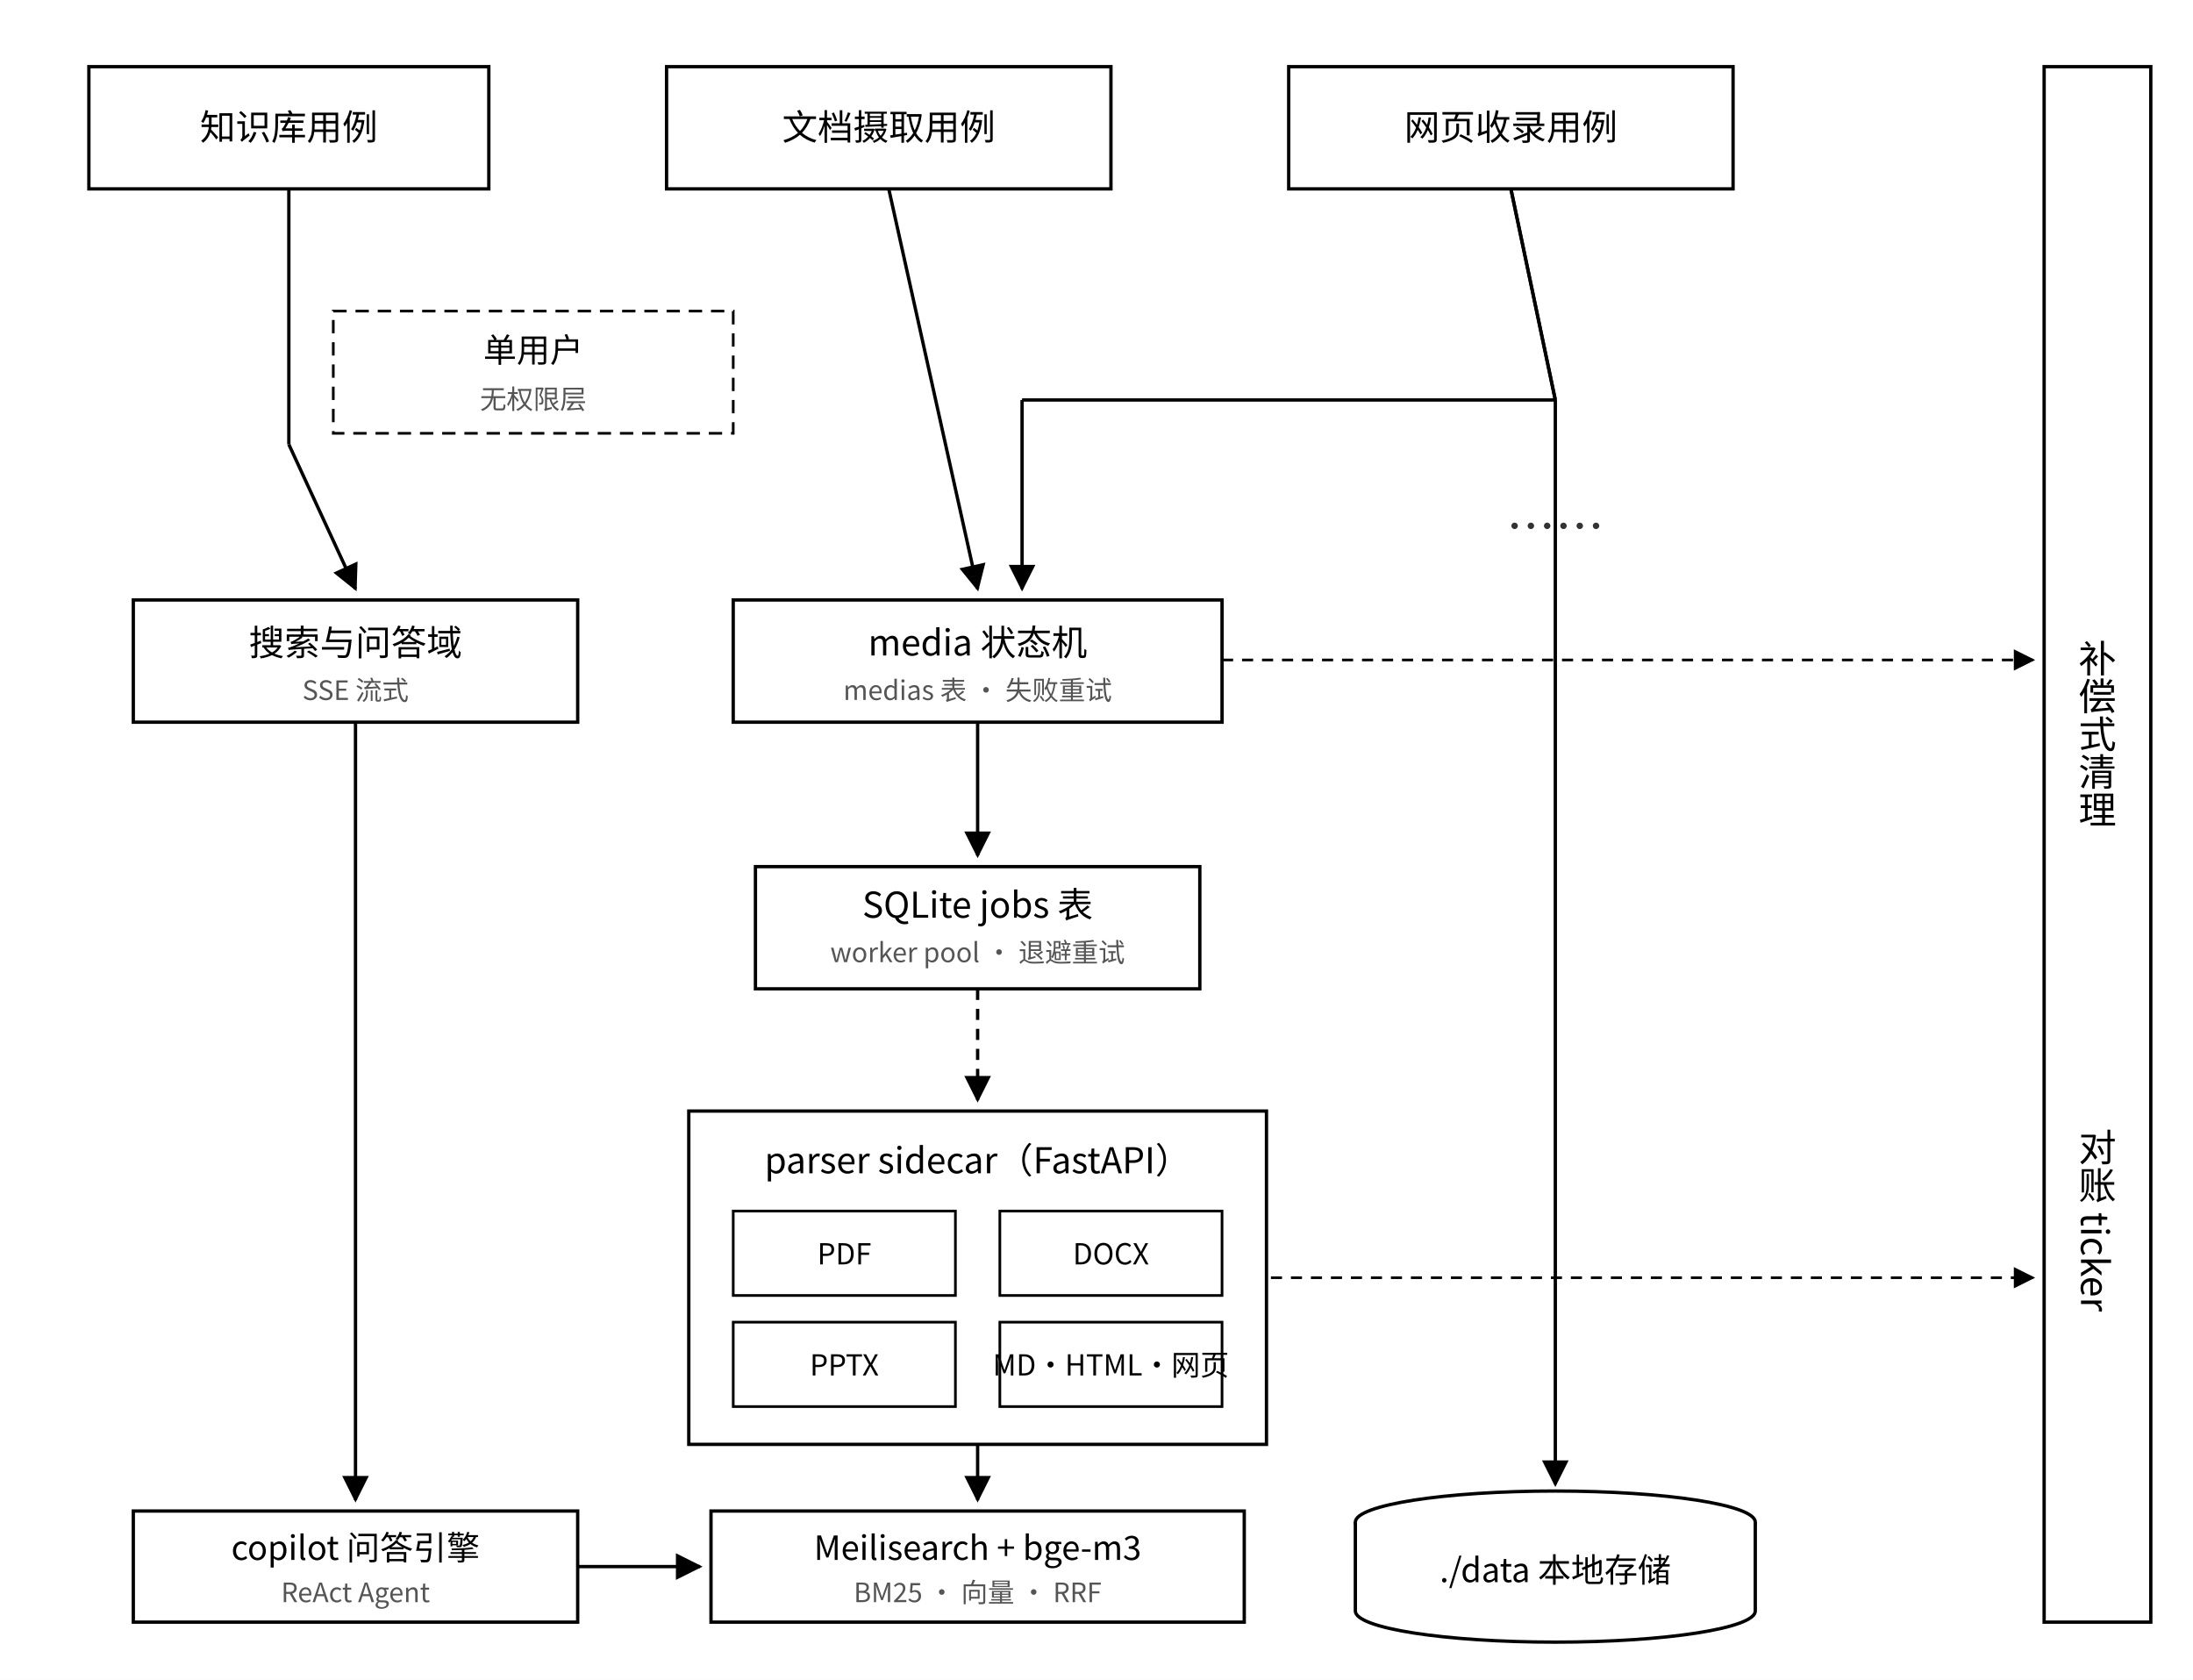
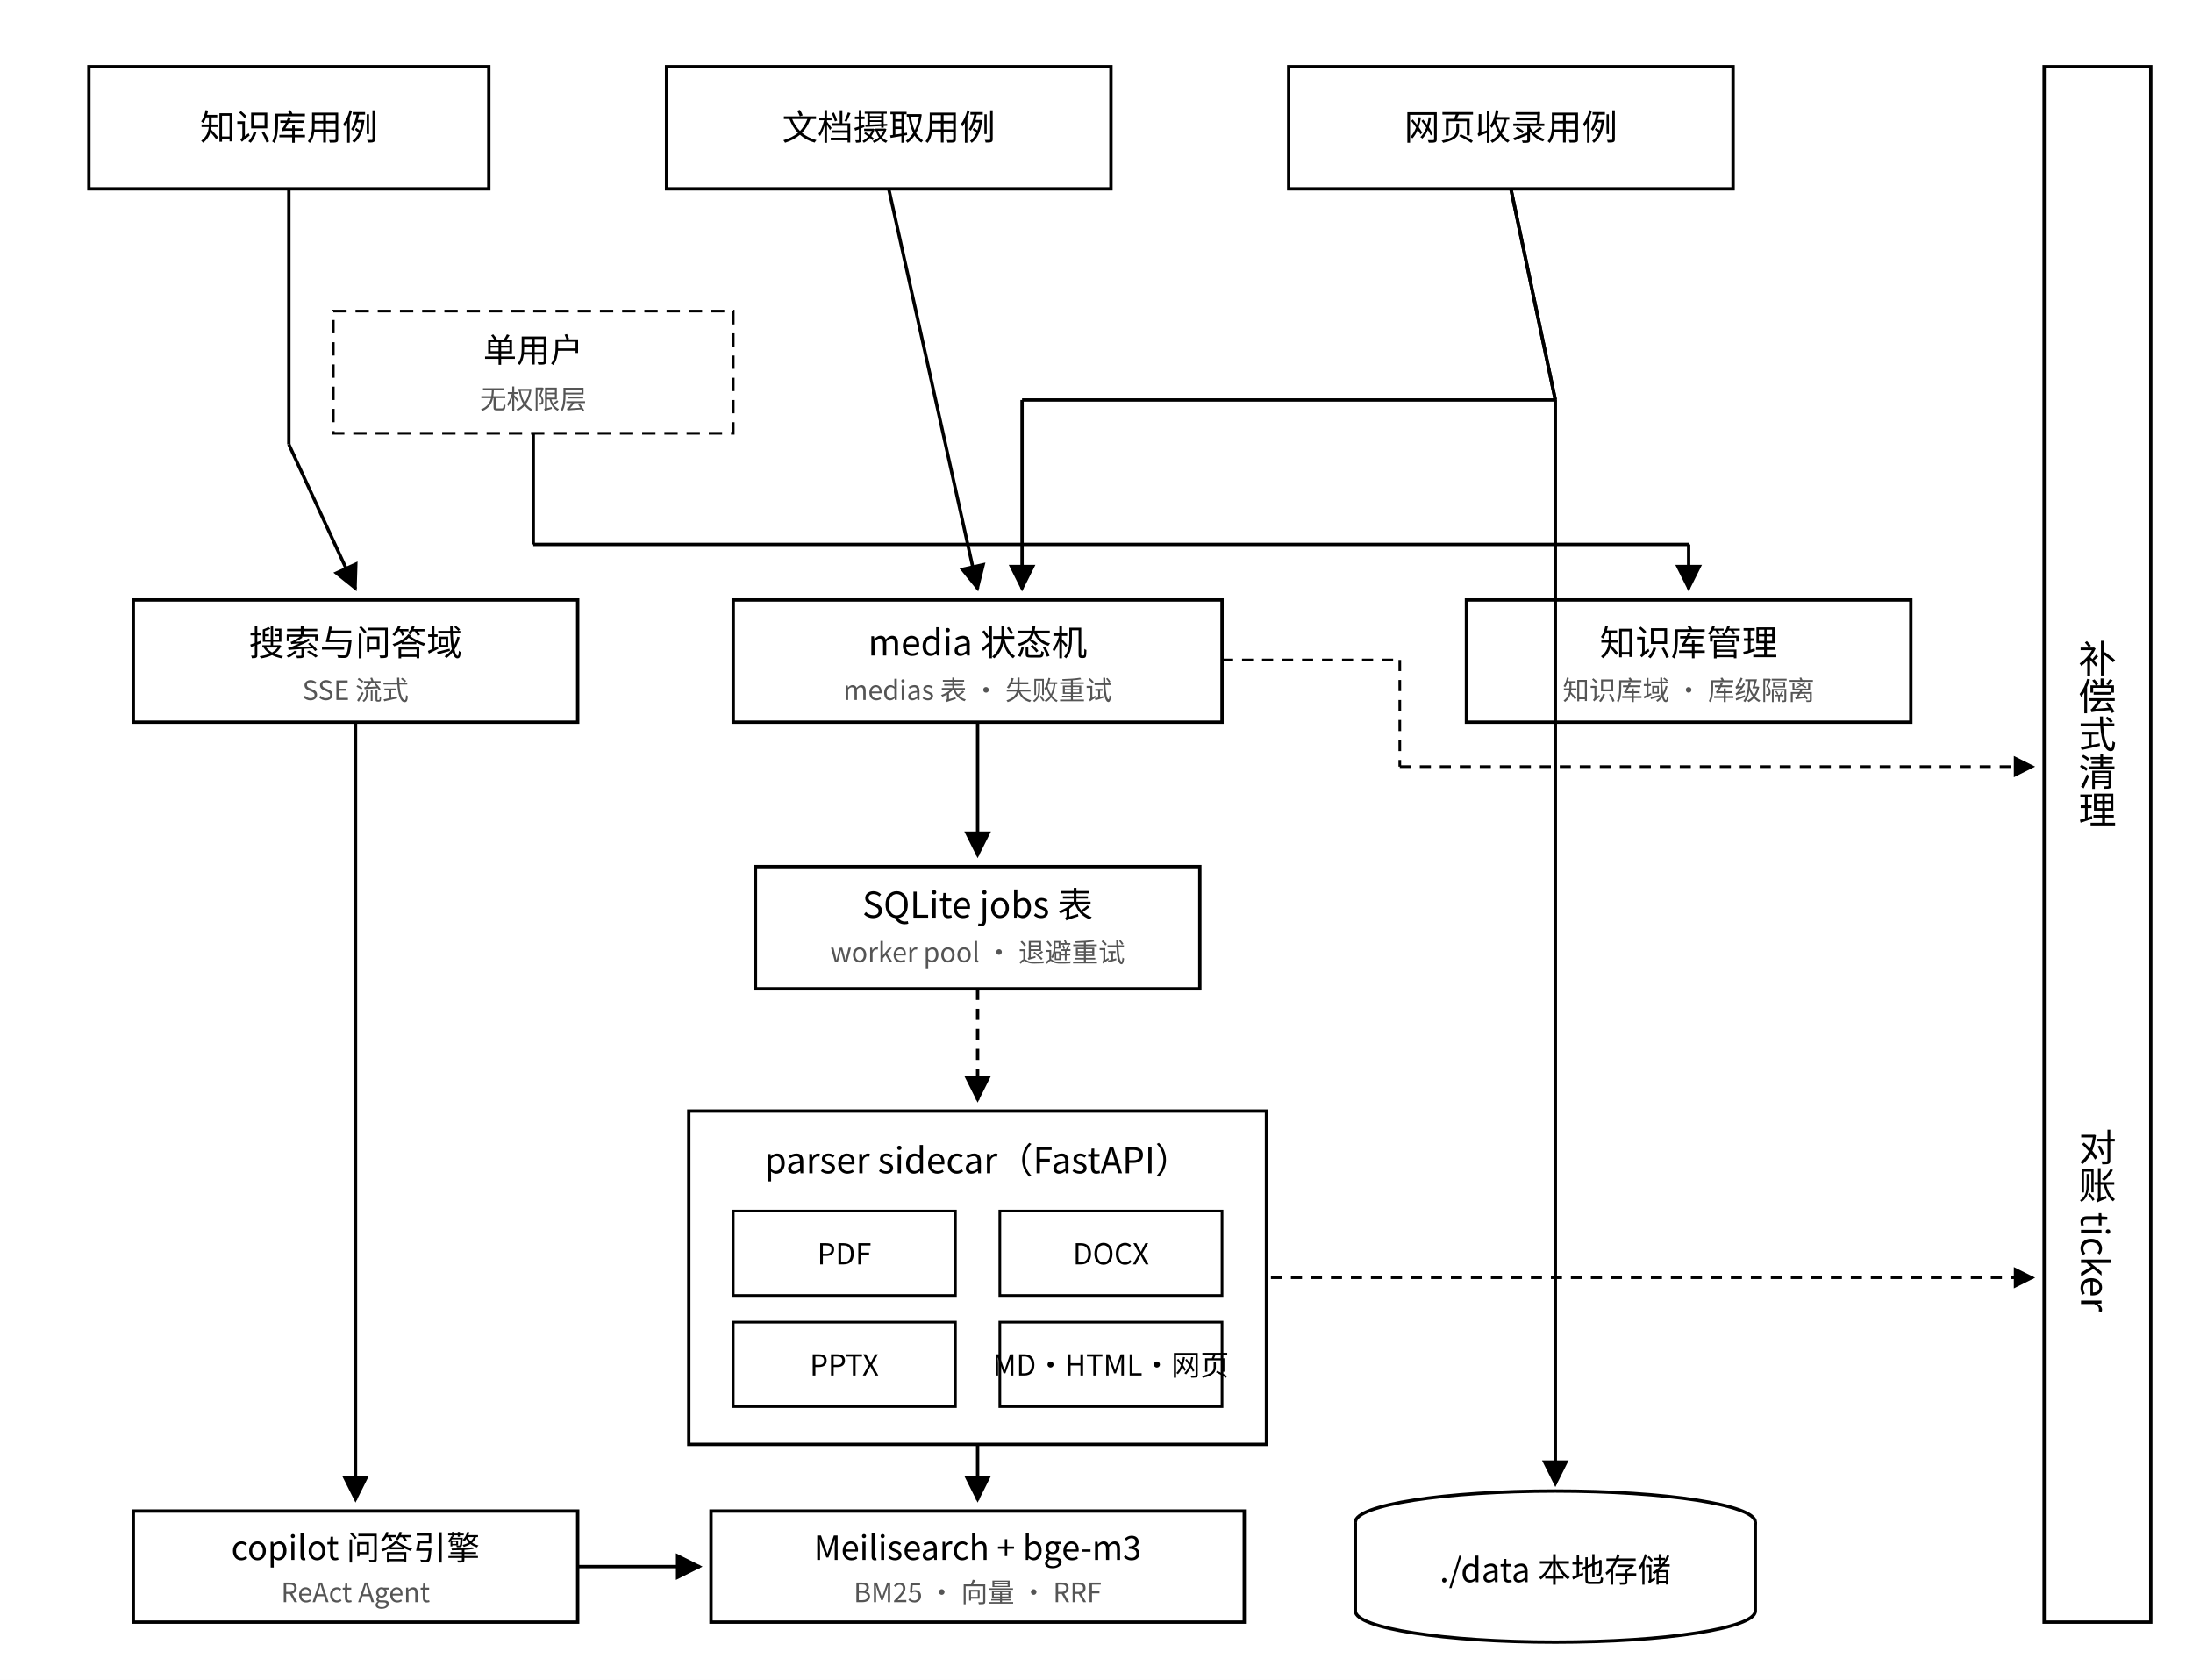
<svg xmlns="http://www.w3.org/2000/svg" width="987" height="756" viewBox="0 0 987 756" font-family="PingFang SC, Hiragino Sans GB, Microsoft YaHei, Noto Sans CJK SC, sans-serif">
  <defs>
    <marker id="arr" viewBox="0 0 10 10" refX="9" refY="5" markerWidth="8" markerHeight="8" orient="auto-start-reverse">
      <path d="M0,0 L10,5 L0,10 z" fill="#000" />
    </marker>
  </defs>
  <rect x="0" y="0" width="987" height="756" fill="#fff" />
  <rect x="40" y="30" width="180" height="55" fill="#fff" stroke="#000" stroke-width="1.5" />
  <text x="130" y="63" text-anchor="middle" font-size="16">知识库用例</text>
  <rect x="300" y="30" width="200" height="55" fill="#fff" stroke="#000" stroke-width="1.5" />
  <text x="400" y="63" text-anchor="middle" font-size="16">文档摄取用例</text>
  <rect x="580" y="30" width="200" height="55" fill="#fff" stroke="#000" stroke-width="1.5" />
  <text x="680" y="63" text-anchor="middle" font-size="16">网页收录用例</text>
  <rect x="150" y="140" width="180" height="55" fill="#fff" stroke="#000" stroke-width="1.2" stroke-dasharray="6 4" />
  <text x="240" y="163" text-anchor="middle" font-size="15">单用户</text>
  <text x="240" y="184" text-anchor="middle" font-size="12" fill="#555">无权限层</text>
  <rect x="60" y="270" width="200" height="55" fill="#fff" stroke="#000" stroke-width="1.5" />
  <text x="160" y="295" text-anchor="middle" font-size="16">搜索与问答域</text>
  <text x="160" y="315" text-anchor="middle" font-size="12" fill="#555">SSE 流式</text>
  <rect x="330" y="270" width="220" height="55" fill="#fff" stroke="#000" stroke-width="1.5" />
  <text x="440" y="295" text-anchor="middle" font-size="16">media 状态机</text>
  <text x="440" y="315" text-anchor="middle" font-size="12" fill="#555">medias 表 · 失败重试</text>
-   <text x="700" y="245" text-anchor="middle" font-size="22" fill="#333">……</text>
+   <rect x="660" y="270" width="200" height="55" fill="#fff" stroke="#000" stroke-width="1.5" />
+   <text x="760" y="295" text-anchor="middle" font-size="16">知识库管理</text>
+   <text x="760" y="315" text-anchor="middle" font-size="12" fill="#555">知识库域 · 库级隔离</text>
+   <line x1="240" y1="195" x2="240" y2="245" stroke="#000" stroke-width="1.5" />
+   <line x1="240" y1="245" x2="760" y2="245" stroke="#000" stroke-width="1.5" />
+   <line x1="760" y1="245" x2="760" y2="265" stroke="#000" stroke-width="1.5" marker-end="url(#arr)" />
  <rect x="340" y="390" width="200" height="55" fill="#fff" stroke="#000" stroke-width="1.5" />
  <text x="440" y="413" text-anchor="middle" font-size="16">SQLite jobs 表</text>
  <text x="440" y="433" text-anchor="middle" font-size="12" fill="#555">worker pool · 退避重试</text>
  <rect x="310" y="500" width="260" height="150" fill="#fff" stroke="#000" stroke-width="1.5" />
  <text x="440" y="528" text-anchor="middle" font-size="16">parser sidecar（FastAPI）</text>
  <rect x="330" y="545" width="100" height="38" fill="#fff" stroke="#000" stroke-width="1.2" />
  <text x="380" y="569" text-anchor="middle" font-size="13">PDF</text>
  <rect x="450" y="545" width="100" height="38" fill="#fff" stroke="#000" stroke-width="1.2" />
  <text x="500" y="569" text-anchor="middle" font-size="13">DOCX</text>
  <rect x="330" y="595" width="100" height="38" fill="#fff" stroke="#000" stroke-width="1.2" />
  <text x="380" y="619" text-anchor="middle" font-size="13">PPTX</text>
  <rect x="450" y="595" width="100" height="38" fill="#fff" stroke="#000" stroke-width="1.2" />
  <text x="500" y="619" text-anchor="middle" font-size="13">MD·HTML·网页</text>
  <rect x="60" y="680" width="200" height="50" fill="#fff" stroke="#000" stroke-width="1.5" />
  <text x="160" y="702" text-anchor="middle" font-size="15">copilot 问答引擎</text>
  <text x="160" y="721" text-anchor="middle" font-size="12" fill="#555">ReAct Agent</text>
  <rect x="320" y="680" width="240" height="50" fill="#fff" stroke="#000" stroke-width="1.5" />
  <text x="440" y="702" text-anchor="middle" font-size="15">Meilisearch + bge-m3</text>
  <text x="440" y="721" text-anchor="middle" font-size="12" fill="#555">BM25 · 向量 · RRF</text>
  <ellipse cx="700" cy="685" rx="90" ry="14" fill="#fff" stroke="#000" stroke-width="1.5" />
  <path d="M610,685 L610,725 A90,14 0 0 0 790,725 L790,685" fill="#fff" stroke="#000" stroke-width="1.5" />
  <text x="700" y="712" text-anchor="middle" font-size="15">./data 本地存储</text>
  <rect x="920" y="30" width="48" height="700" fill="#fff" stroke="#000" stroke-width="1.5" />
  <text x="944" y="300" text-anchor="middle" font-size="17" writing-mode="tb">补偿式清理</text>
  <text x="944" y="520" text-anchor="middle" font-size="17" writing-mode="tb">对账 ticker</text>
  <line x1="400" y1="85" x2="440" y2="265" stroke="#000" stroke-width="1.5" marker-end="url(#arr)" />
  <line x1="680" y1="85" x2="700" y2="180" stroke="#000" stroke-width="1.5" />
  <line x1="700" y1="180" x2="460" y2="180" stroke="#000" stroke-width="1.5" />
  <line x1="460" y1="180" x2="460" y2="265" stroke="#000" stroke-width="1.5" marker-end="url(#arr)" />
  <line x1="130" y1="85" x2="130" y2="200" stroke="#000" stroke-width="1.5" />
  <line x1="130" y1="200" x2="160" y2="265" stroke="#000" stroke-width="1.5" marker-end="url(#arr)" />
  <line x1="440" y1="325" x2="440" y2="385" stroke="#000" stroke-width="1.5" marker-end="url(#arr)" />
  <line x1="440" y1="445" x2="440" y2="495" stroke="#000" stroke-width="1.5" stroke-dasharray="5 4" marker-end="url(#arr)" />
  <line x1="440" y1="650" x2="440" y2="675" stroke="#000" stroke-width="1.5" marker-end="url(#arr)" />
  <line x1="160" y1="325" x2="160" y2="675" stroke="#000" stroke-width="1.5" marker-end="url(#arr)" />
  <line x1="260" y1="705" x2="315" y2="705" stroke="#000" stroke-width="1.5" marker-end="url(#arr)" />
  <line x1="680" y1="85" x2="700" y2="180" stroke="#000" stroke-width="1.5" />
  <line x1="700" y1="180" x2="700" y2="668" stroke="#000" stroke-width="1.5" marker-end="url(#arr)" />
-   <line x1="550" y1="297" x2="915" y2="297" stroke="#000" stroke-width="1.2" stroke-dasharray="5 4" marker-end="url(#arr)" />
+   <line x1="550" y1="297" x2="630" y2="297" stroke="#000" stroke-width="1.2" stroke-dasharray="5 4" />
+   <line x1="630" y1="297" x2="630" y2="345" stroke="#000" stroke-width="1.2" stroke-dasharray="5 4" />
+   <line x1="630" y1="345" x2="915" y2="345" stroke="#000" stroke-width="1.2" stroke-dasharray="5 4" marker-end="url(#arr)" />
  <line x1="572" y1="575" x2="915" y2="575" stroke="#000" stroke-width="1.2" stroke-dasharray="5 4" marker-end="url(#arr)" />
</svg>
